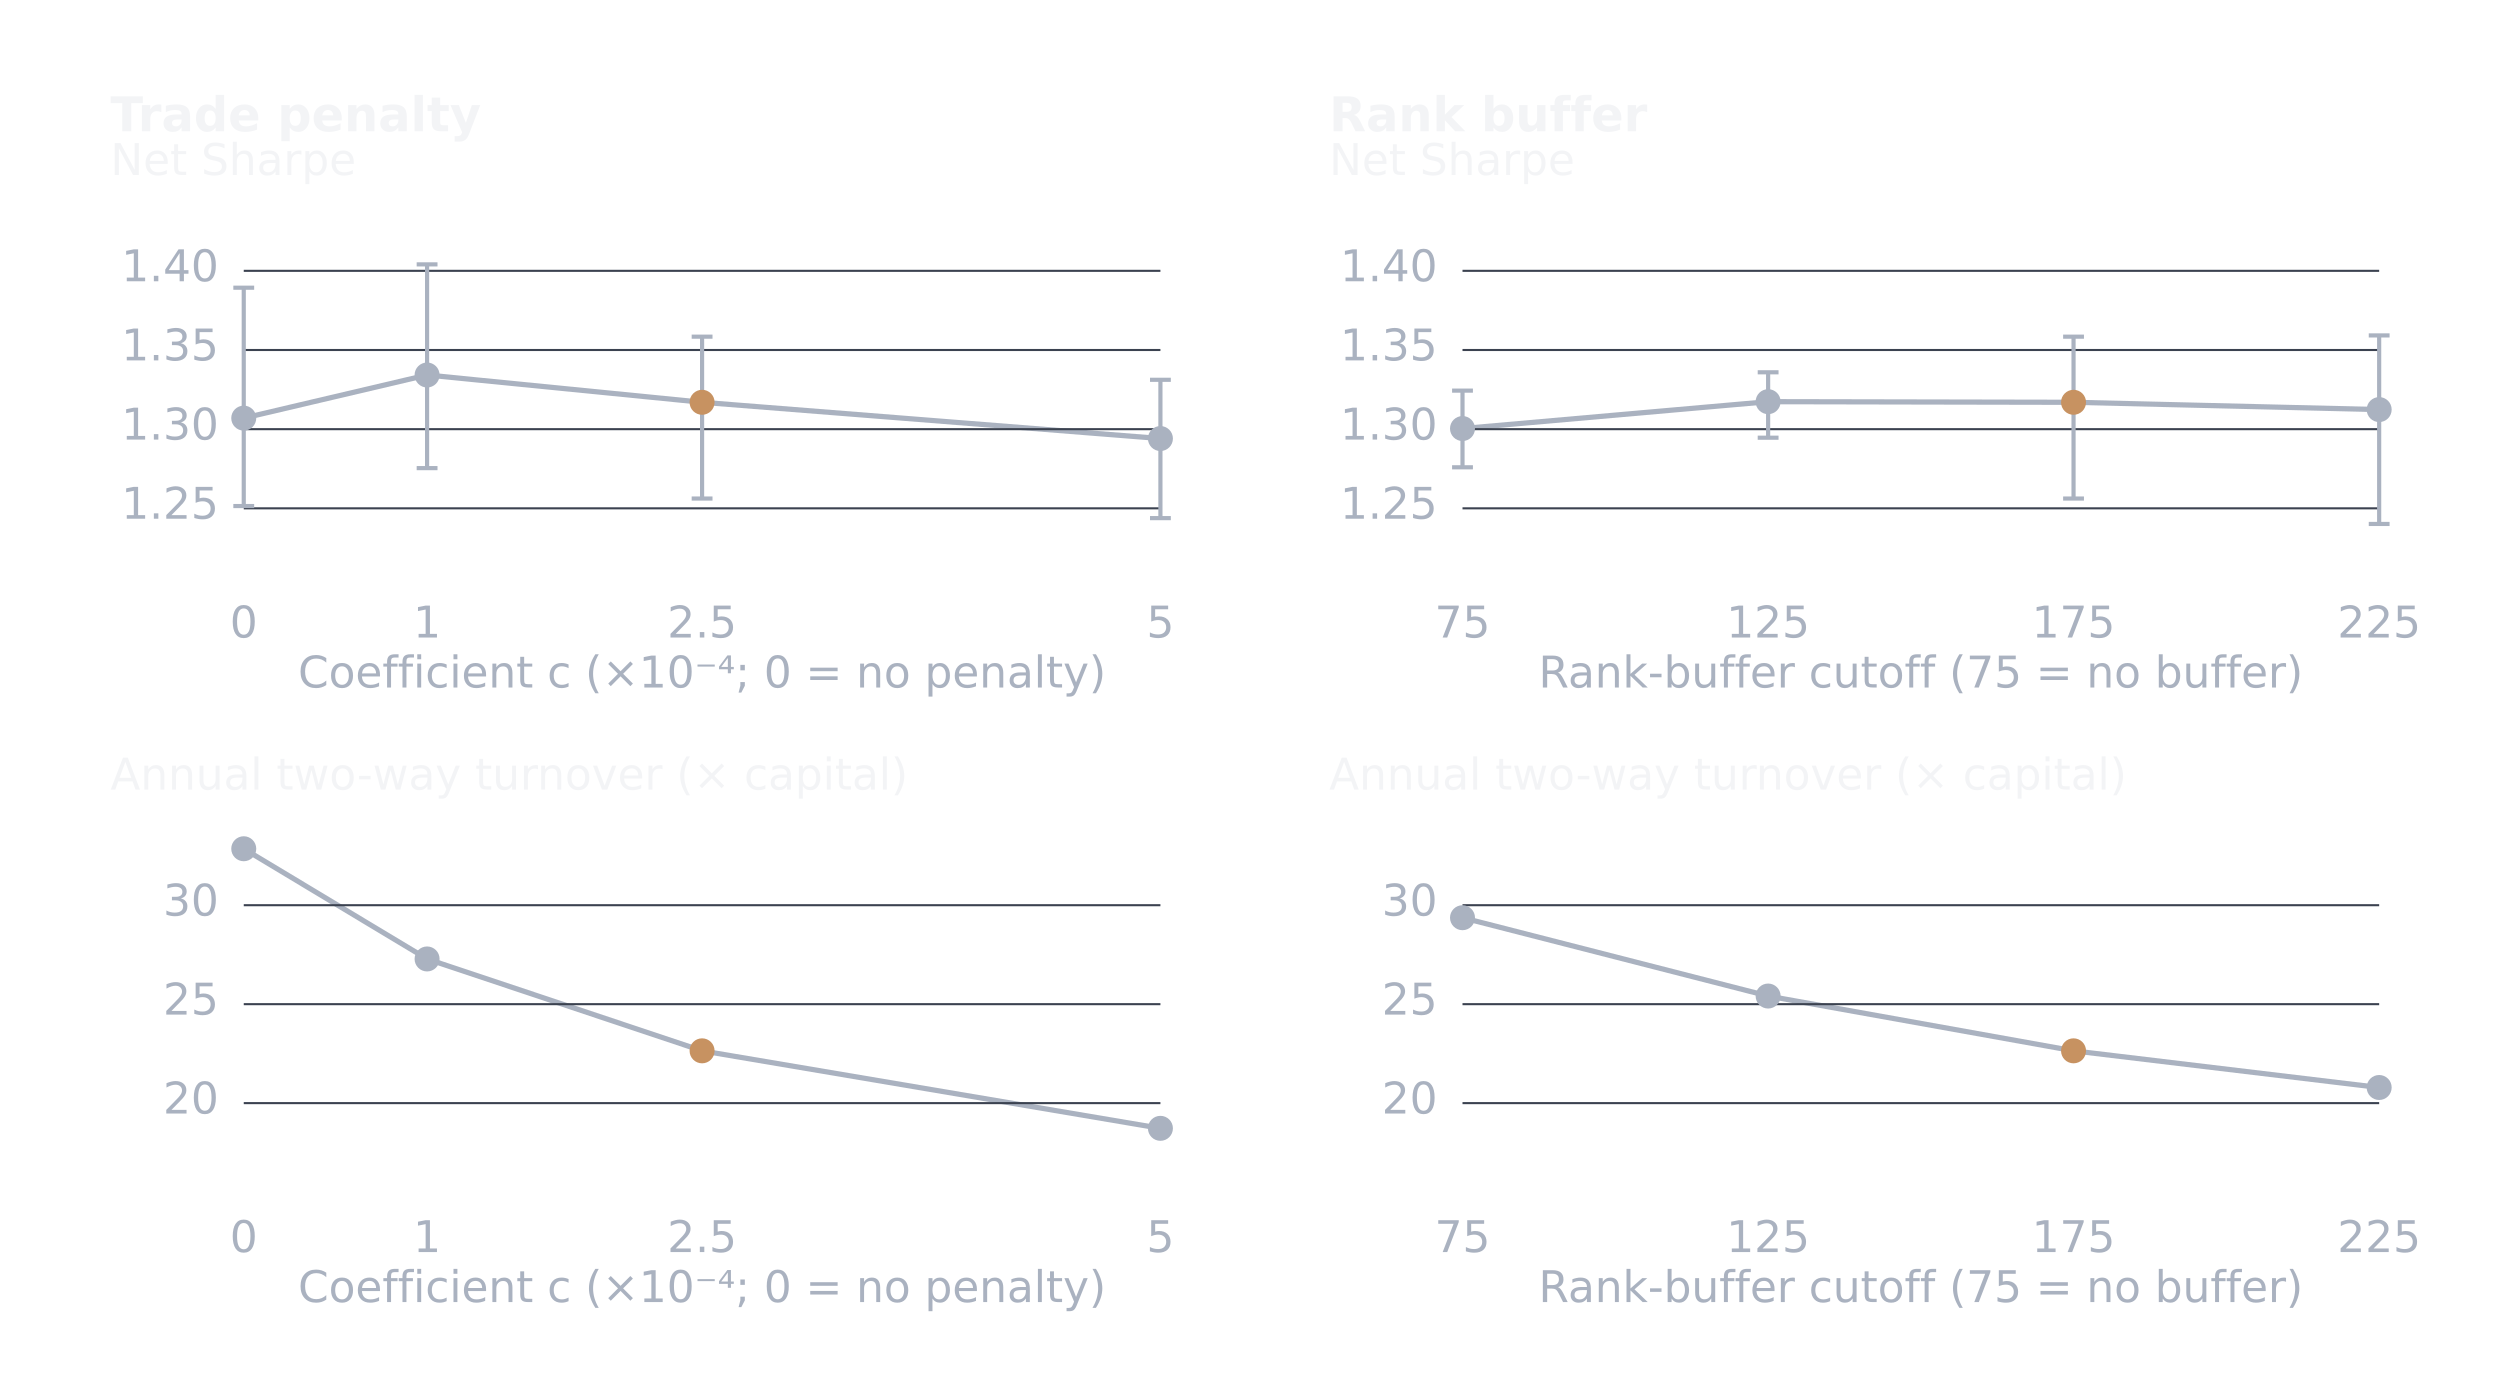
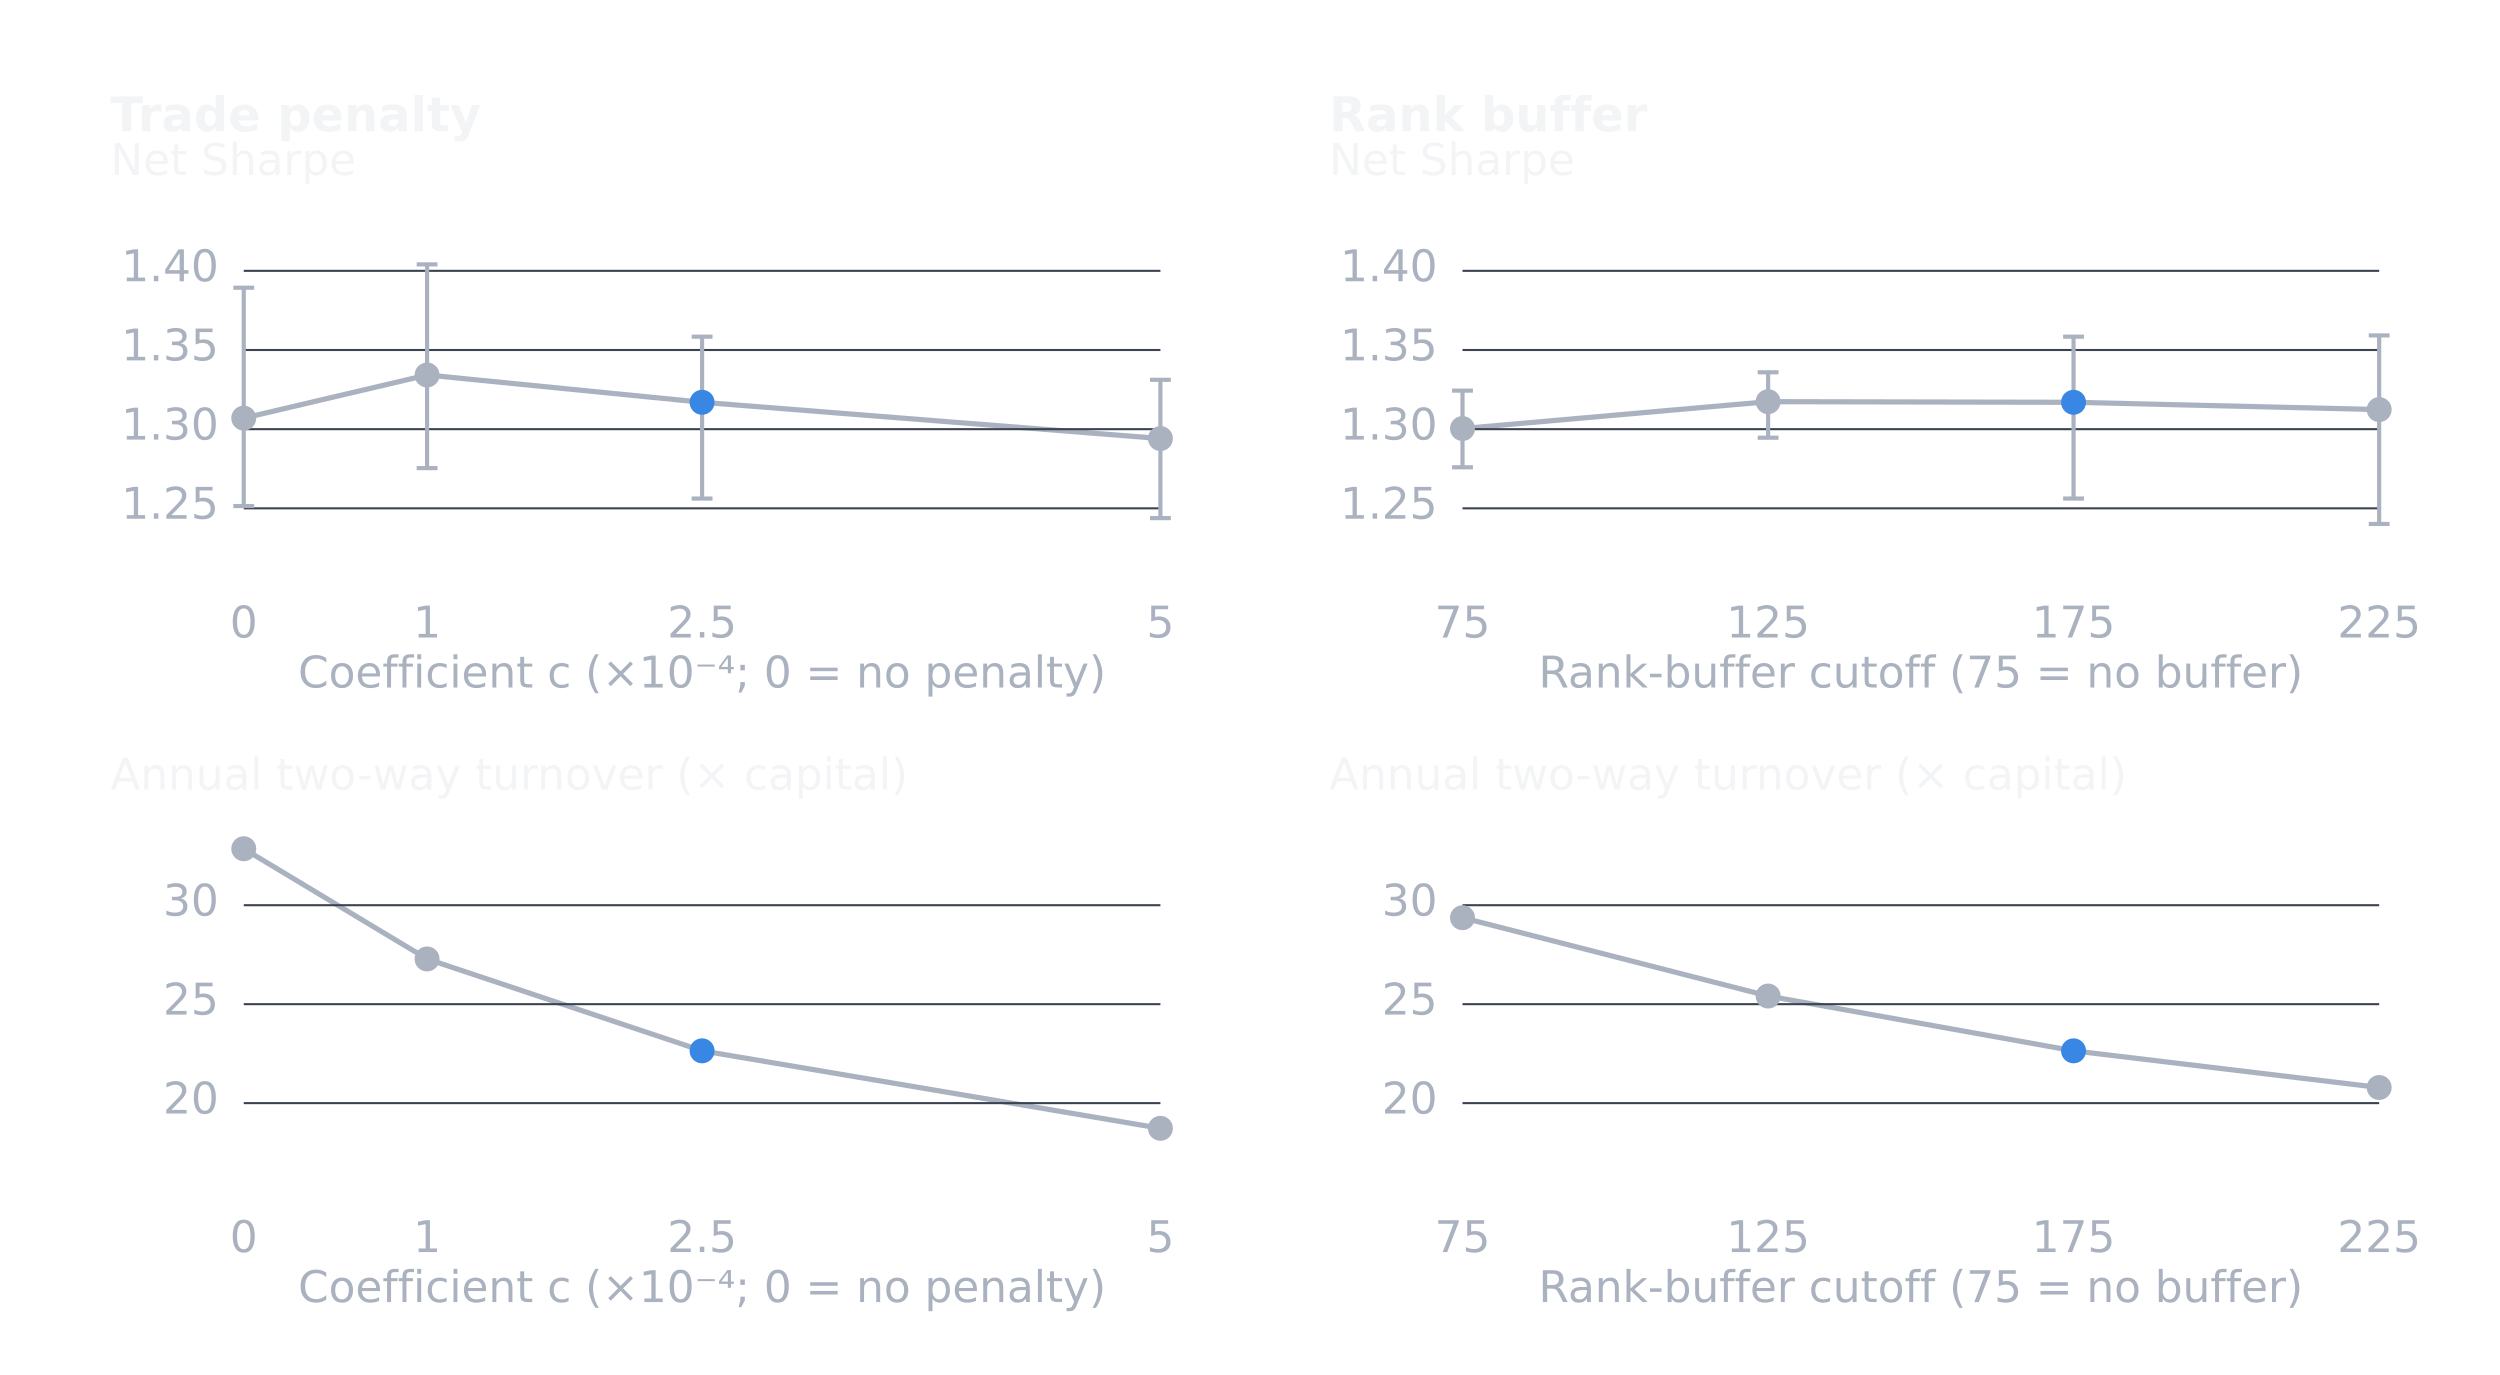
<svg xmlns="http://www.w3.org/2000/svg" width="1200" height="660" viewBox="0 0 1200 660" role="img" aria-labelledby="title desc">
  <g font-family="DejaVu Sans, sans-serif">
    <text x="53.0" y="63.0" fill="#F3F4F6" font-size="23" font-weight="600" text-anchor="start">Trade penalty</text>
    <path d="M117.0,200.7 L205.0,180.0 L337.0,193.1 L557.0,210.5" fill="none" stroke="#AAB2C0" stroke-width="2.5" stroke-linecap="round" stroke-linejoin="round" />
    <text x="53.0" y="84.0" fill="#F3F4F6" font-size="21" font-weight="400" text-anchor="start">Net Sharpe</text>
    <line x1="117.0" y1="244.0" x2="557.0" y2="244.0" stroke="#3B4250" stroke-width="1" />
    <text x="105.0" y="249.0" fill="#AAB2C0" font-size="21" font-weight="400" text-anchor="end">1.25</text>
    <line x1="117.0" y1="206.0" x2="557.0" y2="206.0" stroke="#3B4250" stroke-width="1" />
    <text x="105.0" y="211.0" fill="#AAB2C0" font-size="21" font-weight="400" text-anchor="end">1.30</text>
    <line x1="117.0" y1="168.0" x2="557.0" y2="168.0" stroke="#3B4250" stroke-width="1" />
    <text x="105.0" y="173.0" fill="#AAB2C0" font-size="21" font-weight="400" text-anchor="end">1.35</text>
    <line x1="117.0" y1="130.0" x2="557.0" y2="130.0" stroke="#3B4250" stroke-width="1" />
    <text x="105.0" y="135.0" fill="#AAB2C0" font-size="21" font-weight="400" text-anchor="end">1.40</text>
    <line x1="117.0" y1="242.9" x2="117.0" y2="138.1" stroke="#AAB2C0" stroke-width="2" />
    <line x1="112.0" y1="242.9" x2="122.0" y2="242.9" stroke="#AAB2C0" stroke-width="2" />
    <line x1="112.0" y1="138.1" x2="122.0" y2="138.1" stroke="#AAB2C0" stroke-width="2" />
    <circle cx="117.0" cy="200.7" r="6" fill="#AAB2C0" />
    <text x="117.0" y="306.0" fill="#AAB2C0" font-size="21" font-weight="400" text-anchor="middle">0</text>
    <line x1="205.0" y1="224.7" x2="205.0" y2="126.9" stroke="#AAB2C0" stroke-width="2" />
    <line x1="200.0" y1="224.7" x2="210.0" y2="224.7" stroke="#AAB2C0" stroke-width="2" />
    <line x1="200.0" y1="126.9" x2="210.0" y2="126.9" stroke="#AAB2C0" stroke-width="2" />
    <circle cx="205.0" cy="180.0" r="6" fill="#AAB2C0" />
    <text x="205.0" y="306.0" fill="#AAB2C0" font-size="21" font-weight="400" text-anchor="middle">1</text>
    <line x1="337.0" y1="239.3" x2="337.0" y2="161.6" stroke="#AAB2C0" stroke-width="2" />
    <line x1="332.0" y1="239.3" x2="342.0" y2="239.3" stroke="#AAB2C0" stroke-width="2" />
    <line x1="332.0" y1="161.6" x2="342.0" y2="161.6" stroke="#AAB2C0" stroke-width="2" />
-     <circle cx="337.0" cy="193.1" r="6" fill="#C79261" />
+     <circle cx="337.0" cy="193.1" r="6" fill="#3987E5" />
    <text x="337.0" y="306.0" fill="#AAB2C0" font-size="21" font-weight="400" text-anchor="middle">2.5</text>
    <line x1="557.0" y1="248.7" x2="557.0" y2="182.3" stroke="#AAB2C0" stroke-width="2" />
    <line x1="552.0" y1="248.7" x2="562.0" y2="248.7" stroke="#AAB2C0" stroke-width="2" />
    <line x1="552.0" y1="182.3" x2="562.0" y2="182.3" stroke="#AAB2C0" stroke-width="2" />
    <circle cx="557.0" cy="210.5" r="6" fill="#AAB2C0" />
    <text x="557.0" y="306.0" fill="#AAB2C0" font-size="21" font-weight="400" text-anchor="middle">5</text>
    <text x="337.0" y="330.0" fill="#AAB2C0" font-size="21" font-weight="400" text-anchor="middle">Coefficient c (×10⁻⁴; 0 = no penalty)</text>
    <text x="638.0" y="63.0" fill="#F3F4F6" font-size="23" font-weight="600" text-anchor="start">Rank buffer</text>
    <path d="M702.0,205.7 L848.7,192.8 L995.3,193.1 L1142.0,196.6" fill="none" stroke="#AAB2C0" stroke-width="2.5" stroke-linecap="round" stroke-linejoin="round" />
    <text x="638.0" y="84.0" fill="#F3F4F6" font-size="21" font-weight="400" text-anchor="start">Net Sharpe</text>
    <line x1="702.0" y1="244.0" x2="1142.0" y2="244.0" stroke="#3B4250" stroke-width="1" />
    <text x="690.0" y="249.0" fill="#AAB2C0" font-size="21" font-weight="400" text-anchor="end">1.25</text>
    <line x1="702.0" y1="206.0" x2="1142.0" y2="206.0" stroke="#3B4250" stroke-width="1" />
    <text x="690.0" y="211.0" fill="#AAB2C0" font-size="21" font-weight="400" text-anchor="end">1.30</text>
    <line x1="702.0" y1="168.0" x2="1142.0" y2="168.0" stroke="#3B4250" stroke-width="1" />
    <text x="690.0" y="173.0" fill="#AAB2C0" font-size="21" font-weight="400" text-anchor="end">1.35</text>
    <line x1="702.0" y1="130.0" x2="1142.0" y2="130.0" stroke="#3B4250" stroke-width="1" />
    <text x="690.0" y="135.0" fill="#AAB2C0" font-size="21" font-weight="400" text-anchor="end">1.40</text>
    <line x1="702.0" y1="224.3" x2="702.0" y2="187.5" stroke="#AAB2C0" stroke-width="2" />
    <line x1="697.0" y1="224.3" x2="707.0" y2="224.3" stroke="#AAB2C0" stroke-width="2" />
    <line x1="697.0" y1="187.5" x2="707.0" y2="187.5" stroke="#AAB2C0" stroke-width="2" />
    <circle cx="702.0" cy="205.7" r="6" fill="#AAB2C0" />
    <text x="702.0" y="306.0" fill="#AAB2C0" font-size="21" font-weight="400" text-anchor="middle">75</text>
    <line x1="848.7" y1="210.1" x2="848.7" y2="178.7" stroke="#AAB2C0" stroke-width="2" />
    <line x1="843.7" y1="210.1" x2="853.7" y2="210.1" stroke="#AAB2C0" stroke-width="2" />
    <line x1="843.7" y1="178.7" x2="853.7" y2="178.7" stroke="#AAB2C0" stroke-width="2" />
    <circle cx="848.7" cy="192.8" r="6" fill="#AAB2C0" />
    <text x="848.7" y="306.0" fill="#AAB2C0" font-size="21" font-weight="400" text-anchor="middle">125</text>
    <line x1="995.3" y1="239.3" x2="995.3" y2="161.6" stroke="#AAB2C0" stroke-width="2" />
    <line x1="990.3" y1="239.3" x2="1000.3" y2="239.3" stroke="#AAB2C0" stroke-width="2" />
    <line x1="990.3" y1="161.6" x2="1000.3" y2="161.6" stroke="#AAB2C0" stroke-width="2" />
-     <circle cx="995.3" cy="193.1" r="6" fill="#C79261" />
+     <circle cx="995.3" cy="193.1" r="6" fill="#3987E5" />
    <text x="995.3" y="306.0" fill="#AAB2C0" font-size="21" font-weight="400" text-anchor="middle">175</text>
    <line x1="1142.0" y1="251.5" x2="1142.0" y2="161.0" stroke="#AAB2C0" stroke-width="2" />
    <line x1="1137.0" y1="251.5" x2="1147.0" y2="251.5" stroke="#AAB2C0" stroke-width="2" />
    <line x1="1137.0" y1="161.0" x2="1147.0" y2="161.0" stroke="#AAB2C0" stroke-width="2" />
    <circle cx="1142.0" cy="196.6" r="6" fill="#AAB2C0" />
    <text x="1142.0" y="306.0" fill="#AAB2C0" font-size="21" font-weight="400" text-anchor="middle">225</text>
    <text x="922.0" y="330.0" fill="#AAB2C0" font-size="21" font-weight="400" text-anchor="middle">Rank-buffer cutoff (75 = no buffer)</text>
    <text x="53.0" y="379.0" fill="#F3F4F6" font-size="21" font-weight="400" text-anchor="start">Annual two-way turnover (× capital)</text>
    <path d="M117.0,407.4 L205.0,460.3 L337.0,504.4 L557.0,541.6" fill="none" stroke="#AAB2C0" stroke-width="2.5" stroke-linecap="round" stroke-linejoin="round" />
    <line x1="117.0" y1="529.5" x2="557.0" y2="529.5" stroke="#3B4250" stroke-width="1" />
    <text x="105.0" y="534.5" fill="#AAB2C0" font-size="21" font-weight="400" text-anchor="end">20</text>
    <line x1="117.0" y1="482.0" x2="557.0" y2="482.0" stroke="#3B4250" stroke-width="1" />
    <text x="105.0" y="487.0" fill="#AAB2C0" font-size="21" font-weight="400" text-anchor="end">25</text>
    <line x1="117.0" y1="434.5" x2="557.0" y2="434.5" stroke="#3B4250" stroke-width="1" />
    <text x="105.0" y="439.5" fill="#AAB2C0" font-size="21" font-weight="400" text-anchor="end">30</text>
    <circle cx="117.0" cy="407.4" r="6" fill="#AAB2C0" />
    <text x="117.0" y="601.0" fill="#AAB2C0" font-size="21" font-weight="400" text-anchor="middle">0</text>
    <circle cx="205.0" cy="460.3" r="6" fill="#AAB2C0" />
    <text x="205.0" y="601.0" fill="#AAB2C0" font-size="21" font-weight="400" text-anchor="middle">1</text>
-     <circle cx="337.0" cy="504.4" r="6" fill="#C79261" />
+     <circle cx="337.0" cy="504.4" r="6" fill="#3987E5" />
    <text x="337.0" y="601.0" fill="#AAB2C0" font-size="21" font-weight="400" text-anchor="middle">2.5</text>
    <circle cx="557.0" cy="541.6" r="6" fill="#AAB2C0" />
    <text x="557.0" y="601.0" fill="#AAB2C0" font-size="21" font-weight="400" text-anchor="middle">5</text>
    <text x="337.0" y="625.0" fill="#AAB2C0" font-size="21" font-weight="400" text-anchor="middle">Coefficient c (×10⁻⁴; 0 = no penalty)</text>
    <text x="638.0" y="379.0" fill="#F3F4F6" font-size="21" font-weight="400" text-anchor="start">Annual two-way turnover (× capital)</text>
    <path d="M702.0,440.5 L848.7,478.1 L995.3,504.4 L1142.0,522.0" fill="none" stroke="#AAB2C0" stroke-width="2.5" stroke-linecap="round" stroke-linejoin="round" />
    <line x1="702.0" y1="529.5" x2="1142.0" y2="529.5" stroke="#3B4250" stroke-width="1" />
    <text x="690.0" y="534.5" fill="#AAB2C0" font-size="21" font-weight="400" text-anchor="end">20</text>
    <line x1="702.0" y1="482.0" x2="1142.0" y2="482.0" stroke="#3B4250" stroke-width="1" />
    <text x="690.0" y="487.0" fill="#AAB2C0" font-size="21" font-weight="400" text-anchor="end">25</text>
    <line x1="702.0" y1="434.5" x2="1142.0" y2="434.5" stroke="#3B4250" stroke-width="1" />
    <text x="690.0" y="439.5" fill="#AAB2C0" font-size="21" font-weight="400" text-anchor="end">30</text>
    <circle cx="702.0" cy="440.5" r="6" fill="#AAB2C0" />
    <text x="702.0" y="601.0" fill="#AAB2C0" font-size="21" font-weight="400" text-anchor="middle">75</text>
    <circle cx="848.7" cy="478.1" r="6" fill="#AAB2C0" />
    <text x="848.7" y="601.0" fill="#AAB2C0" font-size="21" font-weight="400" text-anchor="middle">125</text>
-     <circle cx="995.3" cy="504.4" r="6" fill="#C79261" />
+     <circle cx="995.3" cy="504.4" r="6" fill="#3987E5" />
    <text x="995.3" y="601.0" fill="#AAB2C0" font-size="21" font-weight="400" text-anchor="middle">175</text>
    <circle cx="1142.0" cy="522.0" r="6" fill="#AAB2C0" />
    <text x="1142.0" y="601.0" fill="#AAB2C0" font-size="21" font-weight="400" text-anchor="middle">225</text>
    <text x="922.0" y="625.0" fill="#AAB2C0" font-size="21" font-weight="400" text-anchor="middle">Rank-buffer cutoff (75 = no buffer)</text>
  </g>
</svg>
